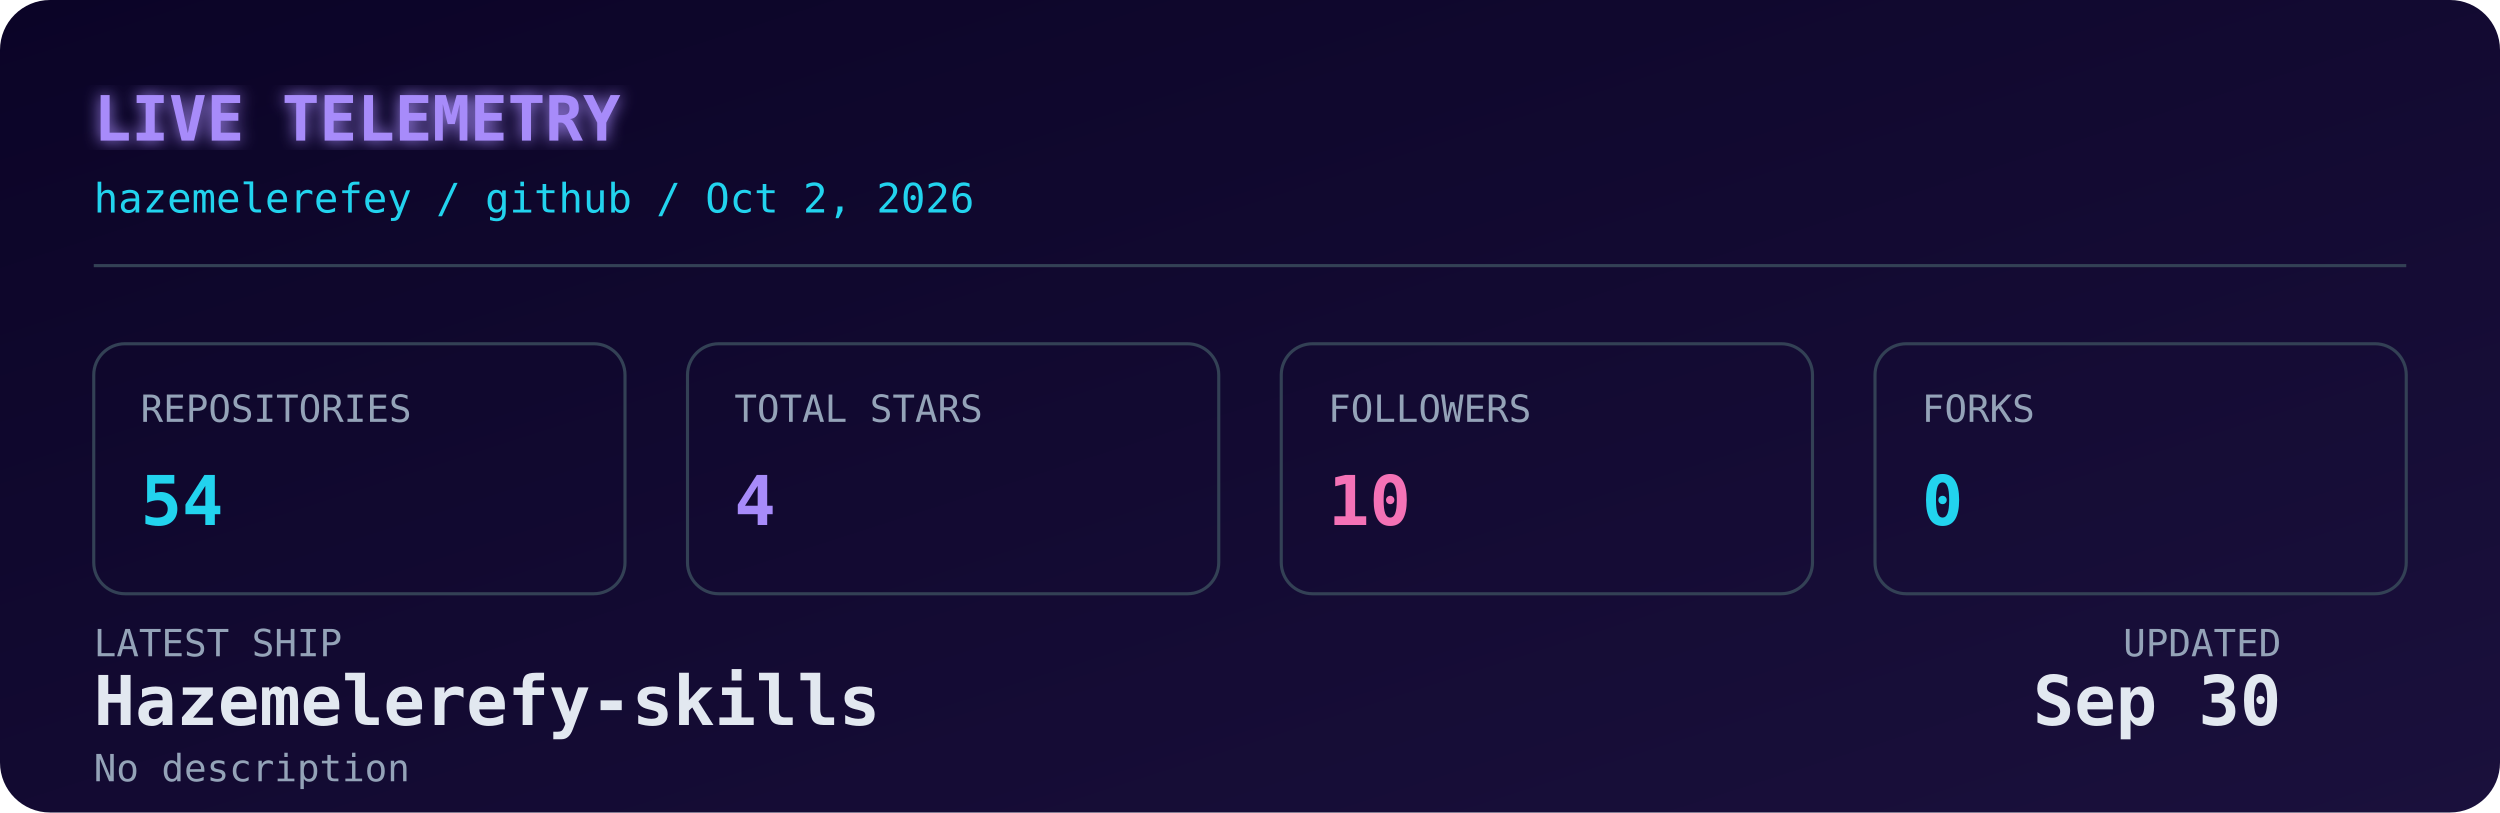
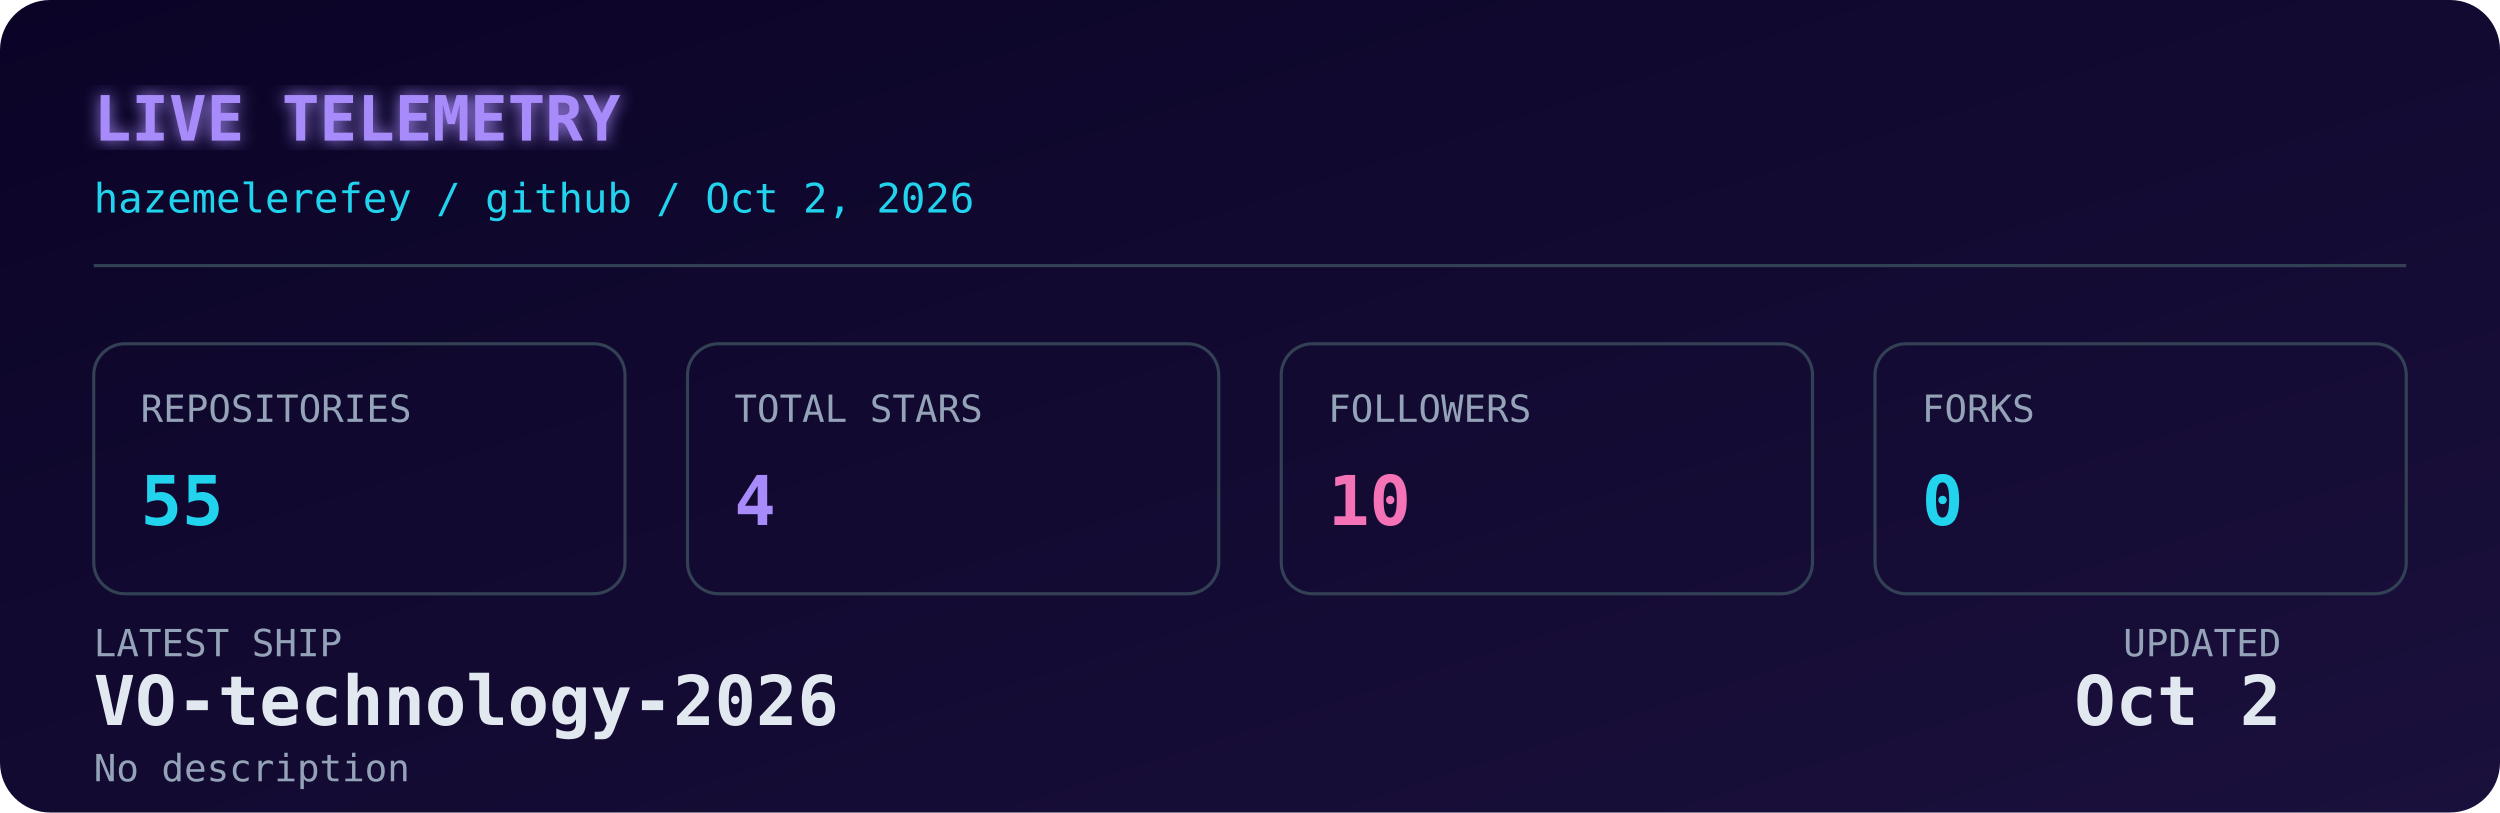
<svg xmlns="http://www.w3.org/2000/svg" width="800" height="260" viewBox="0 0 800 260" role="img" aria-label="Live GitHub dashboard for Hazem Elerefy">
  <defs>
    <linearGradient id="bg" x1="0" y1="0" x2="1" y2="1">
      <stop offset="0%" stop-color="#0b0427" />
      <stop offset="100%" stop-color="#1a103c" />
    </linearGradient>
    <filter id="glow" x="-20%" y="-20%" width="140%" height="140%">
      <feGaussianBlur stdDeviation="2.5" result="blur" />
      <feMerge>
        <feMergeNode in="blur" />
        <feMergeNode in="SourceGraphic" />
      </feMerge>
    </filter>
    <style>
      .mono { font-family: 'JetBrains Mono', 'SFMono-Regular', 'Fira Code', monospace; }
      .label { fill: #94a3b8; font-size: 12px; }
      .value { fill: #e2e8f0; font-size: 22px; font-weight: 700; }
      .accent { fill: #22d3ee; }
      .purple { fill: #a78bfa; }
      .pink { fill: #f472b6; }
      .title { fill: #a78bfa; font-size: 20px; font-weight: 700; }
      .subtitle { fill: #22d3ee; font-size: 13px; }
      .box { fill: none; stroke: #334155; stroke-width: 1; }
      @media (prefers-color-scheme: light) {
        .value { fill: #0f172a; }
        .label { fill: #475569; }
        .title { fill: #7c3aed; }
        .subtitle { fill: #0891b2; }
        .box { stroke: #cbd5e1; }
      }
    </style>
  </defs>
  <rect width="800" height="260" rx="16" fill="url(#bg)" />
  <text x="30" y="45" class="mono title" filter="url(#glow)">LIVE TELEMETRY</text>
  <text x="30" y="68" class="mono subtitle">hazemelerefey / github / Oct 2, 2026</text>
  <line x1="30" y1="85" x2="770" y2="85" stroke="#334155" stroke-width="1" />
  <g transform="translate(30, 110)">
    <rect width="170" height="80" rx="10" class="box" />
    <text x="15" y="25" class="mono label">REPOSITORIES</text>
-     <text x="15" y="58" class="mono value accent">54</text>
+     <text x="15" y="58" class="mono value accent">55</text>
  </g>
  <g transform="translate(220, 110)">
    <rect width="170" height="80" rx="10" class="box" />
    <text x="15" y="25" class="mono label">TOTAL STARS</text>
    <text x="15" y="58" class="mono value purple">4</text>
  </g>
  <g transform="translate(410, 110)">
    <rect width="170" height="80" rx="10" class="box" />
    <text x="15" y="25" class="mono label">FOLLOWERS</text>
    <text x="15" y="58" class="mono value pink">10</text>
  </g>
  <g transform="translate(600, 110)">
    <rect width="170" height="80" rx="10" class="box" />
    <text x="15" y="25" class="mono label">FORKS</text>
    <text x="15" y="58" class="mono value accent">0</text>
  </g>
  <g transform="translate(30, 210)">
    <text x="0" y="0" class="mono label">LATEST SHIP</text>
-     <text x="0" y="22" class="mono value" font-size="15" fill="#e2e8f0">Hazemelerefy-skills</text>
+     <text x="0" y="22" class="mono value" font-size="15" fill="#e2e8f0">VO-technology-2026</text>
    <text x="0" y="40" class="mono label" font-size="11">No description</text>
    <text x="700" y="0" class="mono label" text-anchor="end">UPDATED</text>
-     <text x="700" y="22" class="mono value" font-size="15" text-anchor="end" fill="#e2e8f0">Sep 30</text>
+     <text x="700" y="22" class="mono value" font-size="15" text-anchor="end" fill="#e2e8f0">Oct 2</text>
  </g>
</svg>
